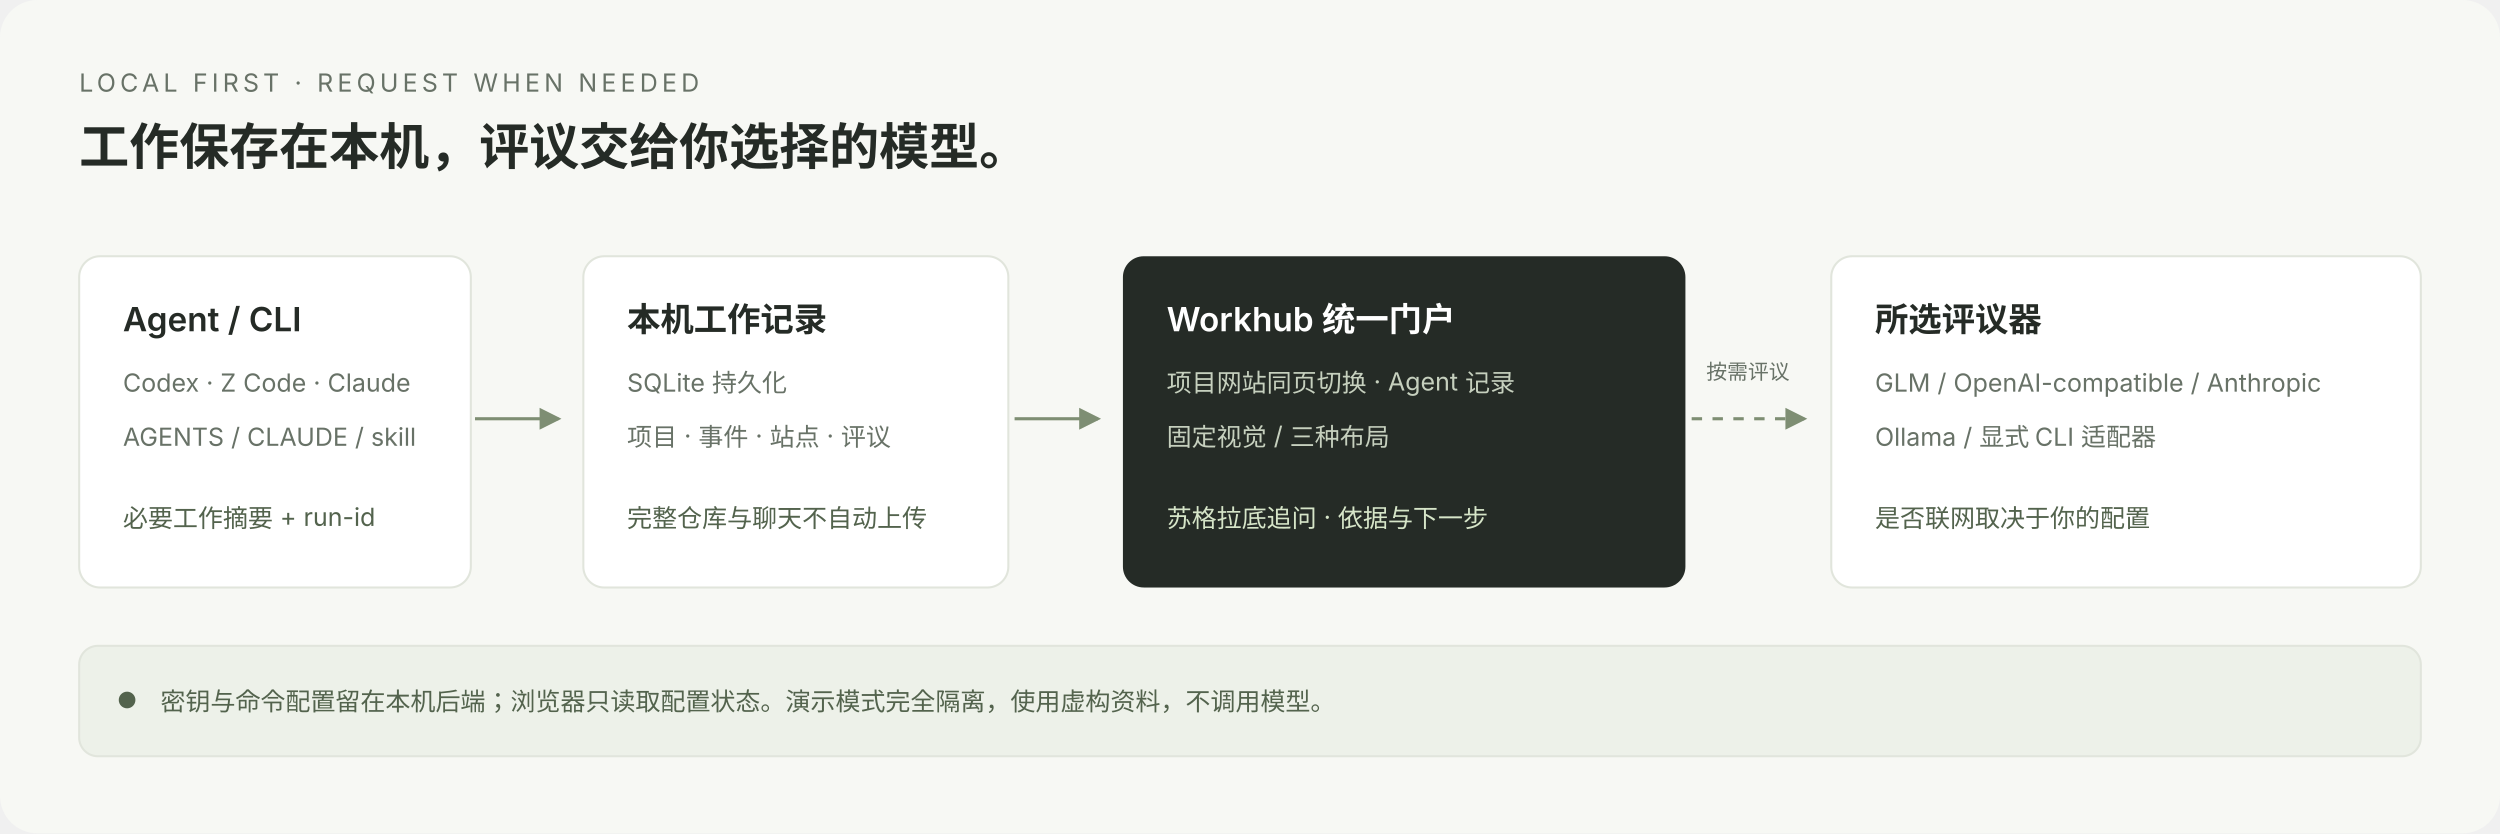
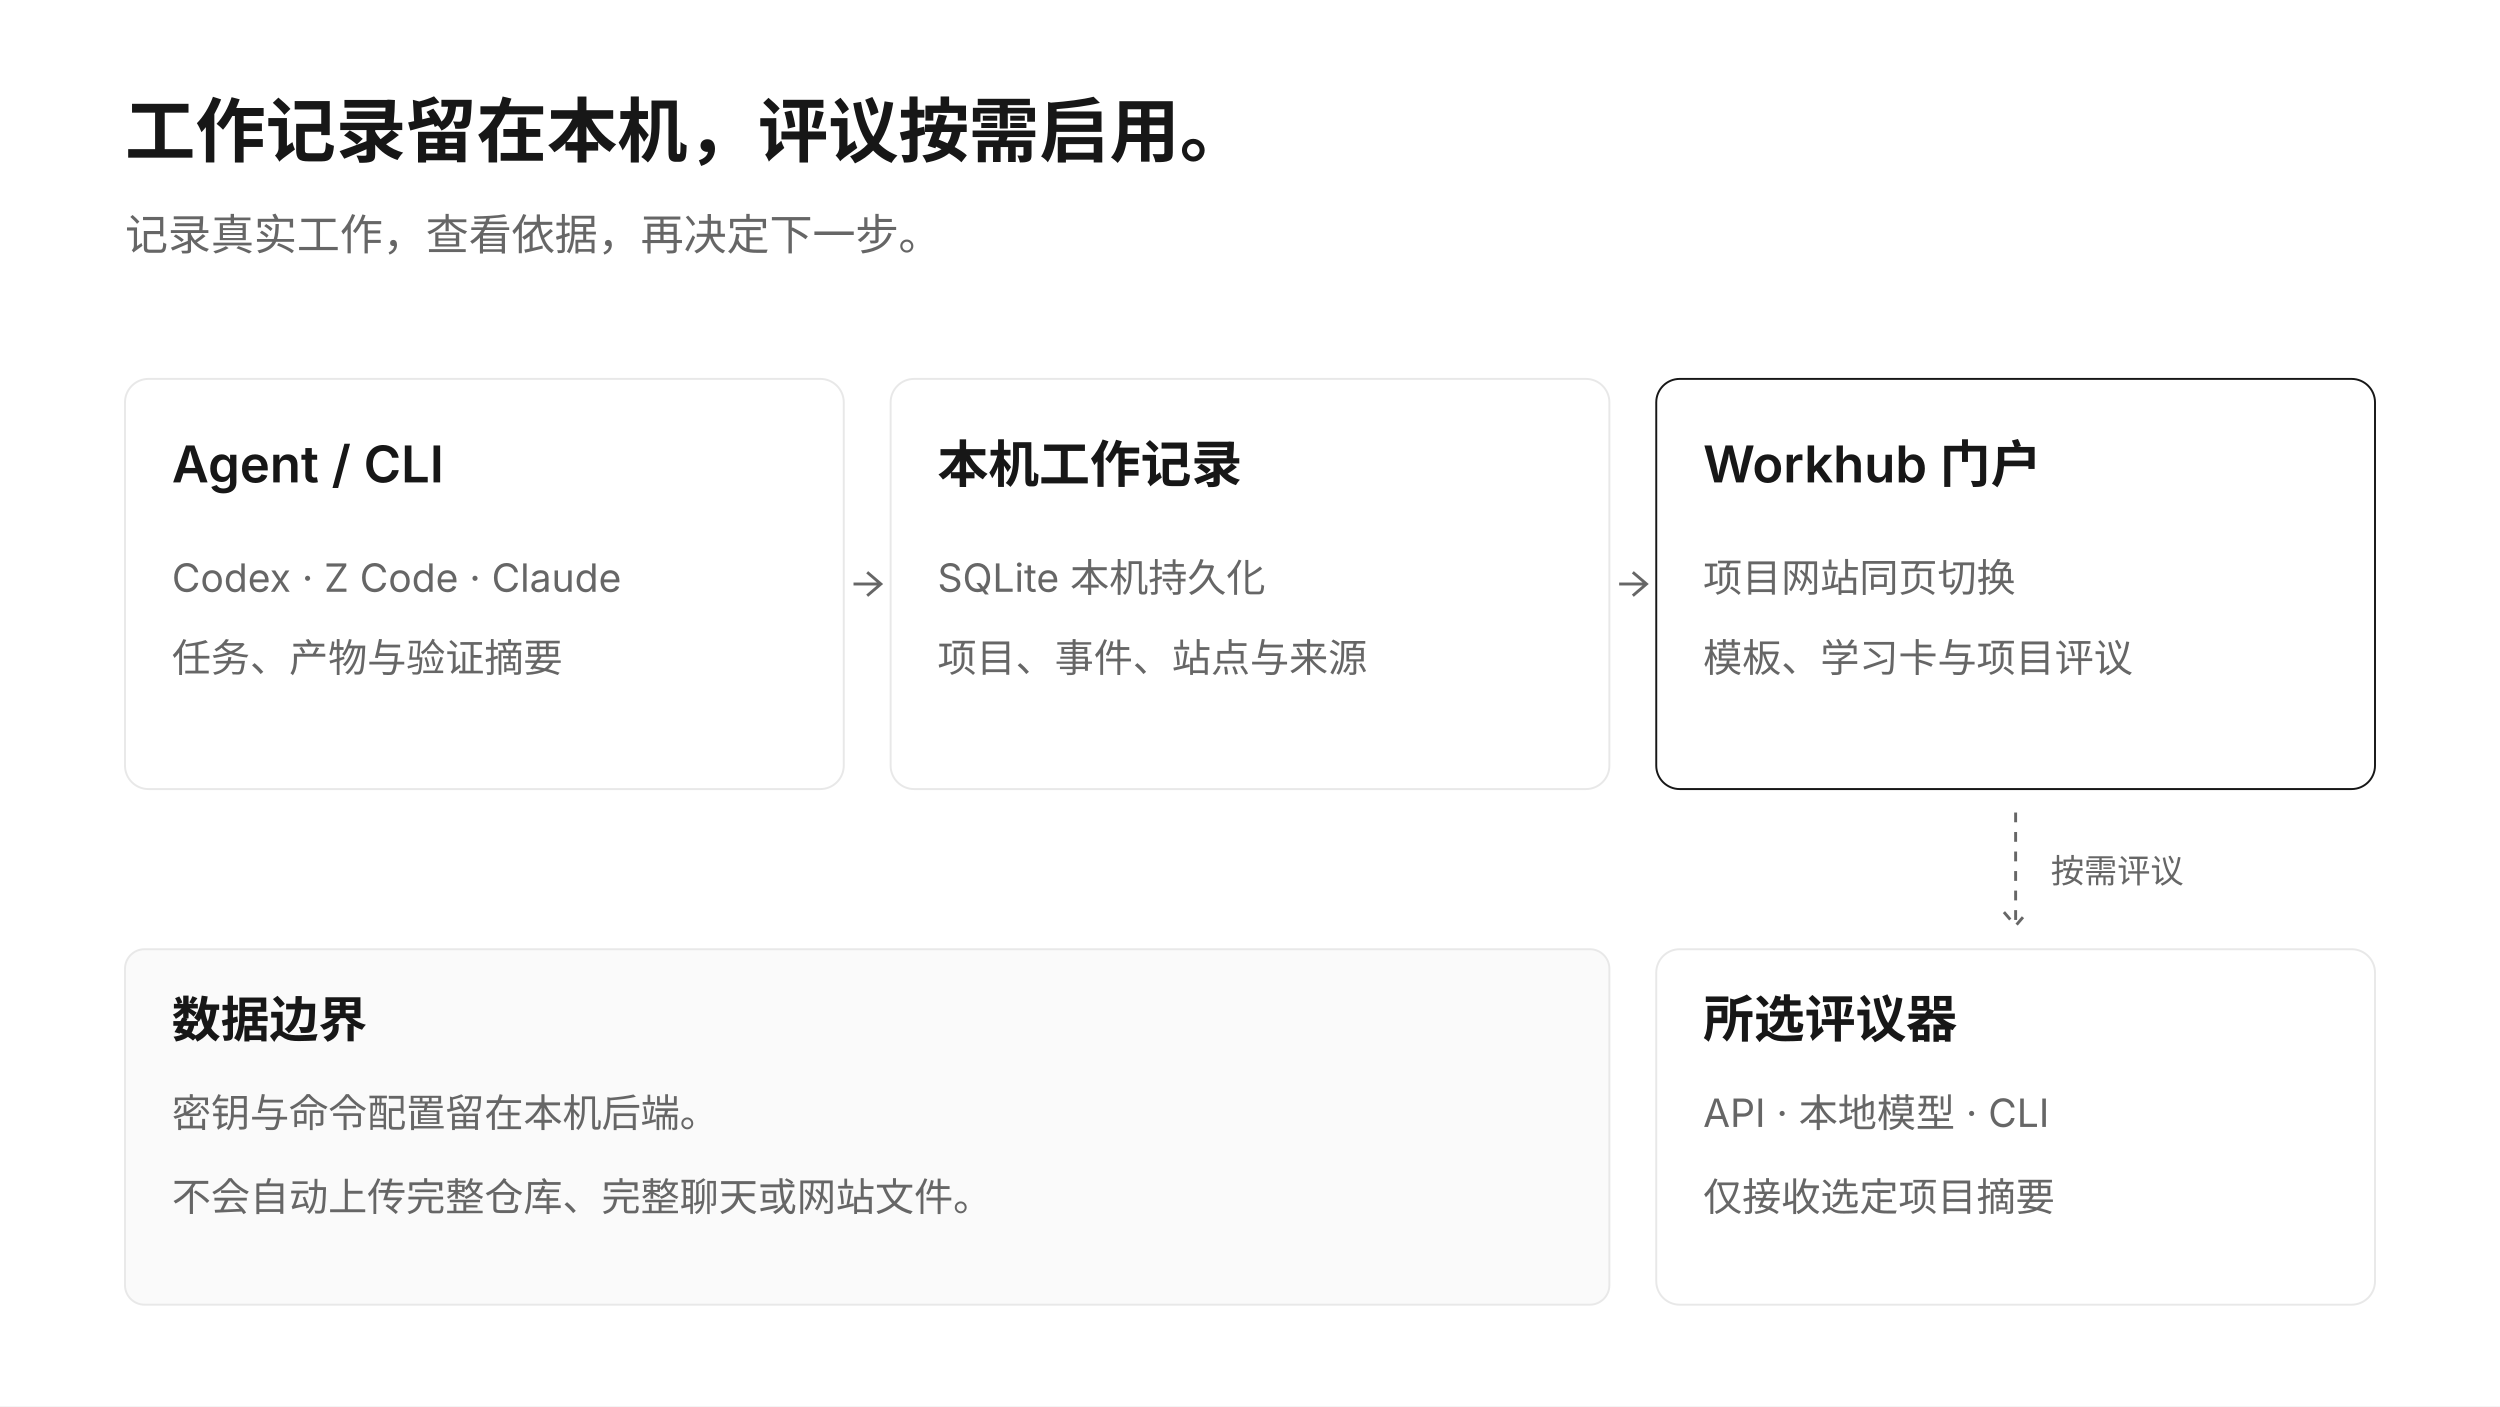
- <svg xmlns="http://www.w3.org/2000/svg" width="1200" height="400" viewBox="0 0 1200 400" role="img" aria-labelledby="title description">
-   <defs>
-     <marker id="arrow" markerWidth="7" markerHeight="7" refX="6" refY="3.5" orient="auto">
-       <path d="M0 0 7 3.5 0 7" fill="#7e8e73" />
-     </marker>
-   </defs>
-   <rect width="1200" height="400" rx="18" fill="#f7f8f4" />
-   <g font-family="-apple-system,BlinkMacSystemFont,'PingFang SC','Microsoft Yahei',sans-serif">
-     <text x="38" y="44" font-size="12" letter-spacing="2" fill="#687267">LOCAL FIRST · REQUEST WHEN NEEDED</text>
-     <text x="38" y="79" font-size="24" font-weight="600" fill="#252b26">工作保存在本机，评议交给你选择的模型。</text>
-     <rect x="38" y="123" width="188" height="159" rx="10" fill="#fff" stroke="#e1e5dc" />
-     <text x="59" y="159" font-size="16" font-weight="600" fill="#252b26">Agent / CLI</text>
-     <text x="59" y="188" font-size="12" fill="#687267">Codex · Z Code · Claude</text>
-     <text x="59" y="214" font-size="12" fill="#687267">AGENTS / CLAUDE / skill</text>
-     <text x="59" y="253" font-size="12" fill="#53634d">必要工作摘要 + run-id</text>
-     <path d="M228 201H268" stroke="#7e8e73" stroke-width="1.5" marker-end="url(#arrow)" />
-     <rect x="280" y="123" width="204" height="159" rx="10" fill="#fff" stroke="#e1e5dc" />
-     <text x="301" y="159" font-size="16" font-weight="600" fill="#252b26">本机工作记录</text>
-     <text x="301" y="188" font-size="12" fill="#687267">SQLite 持久化</text>
-     <text x="301" y="214" font-size="12" fill="#687267">项目 · 事件 · 站点 · 评议</text>
-     <text x="301" y="253" font-size="12" fill="#53634d">完整仓库与聊天不自动上传</text>
-     <path d="M487 201H527" stroke="#7e8e73" stroke-width="1.5" marker-end="url(#arrow)" />
-     <rect x="539" y="123" width="270" height="159" rx="10" fill="#252b26" />
-     <text x="560" y="159" font-size="16" font-weight="600" fill="#fff">Workhub 统一门户</text>
-     <text x="560" y="188" font-size="12" fill="#c6d0be">项目网站同页切换 · Agent 记录</text>
-     <text x="560" y="214" font-size="12" fill="#c6d0be">固定视觉 / 三种布局</text>
-     <text x="560" y="253" font-size="12" fill="#d6e5c8">苏格拉底追问 · 依据与下一步</text>
-     <path d="M812 201H866" stroke="#7e8e73" stroke-width="1.5" stroke-dasharray="5 5" marker-end="url(#arrow)" />
-     <text x="819" y="182" font-size="10" fill="#687267">按需评议</text>
-     <rect x="879" y="123" width="283" height="159" rx="10" fill="#fff" stroke="#e1e5dc" />
-     <text x="900" y="159" font-size="16" font-weight="600" fill="#252b26">所选评议器</text>
-     <text x="900" y="188" font-size="12" fill="#687267">GLM / OpenAI-compatible / Anthropic</text>
-     <text x="900" y="214" font-size="12" fill="#687267">Ollama / 显式 CLI 适配器</text>
-     <text x="900" y="253" font-size="12" fill="#53634d">是否联网取决于你的配置</text>
-     <rect x="38" y="310" width="1124" height="53" rx="9" fill="#edf1e9" stroke="#e1e5dc" />
-     <circle cx="61" cy="336" r="4" fill="#53634d" />
-     <text x="77" y="341" font-size="12" fill="#53634d">密钥与命令配置留在本机后端；浏览器只读取配置状态。演示模式完全隔离，使用虚构资料，不调用模型。</text>
+ <svg xmlns="http://www.w3.org/2000/svg" width="1280" height="720" viewBox="0 0 1280 720" role="img" aria-labelledby="title desc">
+   <rect width="1280" height="720" fill="#ffffff" />
+   <g font-family="-apple-system,BlinkMacSystemFont,'Segoe UI','PingFang SC','Microsoft YaHei',sans-serif">
+     <text x="64" y="80" font-size="36" fill="#171717" font-weight="600">工作记录留在本机，评议按需启用。</text>
+     <text x="64" y="128" font-size="22" fill="#666666" font-weight="400">记录真实工作，查看依据，再决定下一步。</text>
+     <rect x="64" y="194" width="368" height="210" rx="12" fill="#ffffff" stroke="#e8e8e8" />
+     <text x="88" y="247" font-size="26" fill="#171717" font-weight="600">Agent / CLI</text>
+     <text x="88" y="303" font-size="20" fill="#666666" font-weight="400">Codex · Z Code · Claude</text>
+     <text x="88" y="344" font-size="20" fill="#666666" font-weight="400">任务、产物与验证摘要</text>
+     <path d="M437 299H451m-7-6 7 6-7 6" fill="none" stroke="#666666" stroke-width="1.5" />
+     <rect x="456" y="194" width="368" height="210" rx="12" fill="#ffffff" stroke="#e8e8e8" />
+     <text x="480" y="247" font-size="26" fill="#171717" font-weight="600">本机工作记录</text>
+     <text x="480" y="303" font-size="20" fill="#666666" font-weight="400">SQLite 本机持久化</text>
+     <text x="480" y="344" font-size="20" fill="#666666" font-weight="400">项目、事件、站点与来源</text>
+     <path d="M829 299H843m-7-6 7 6-7 6" fill="none" stroke="#666666" stroke-width="1.5" />
+     <rect x="848" y="194" width="368" height="210" rx="12" fill="#ffffff" stroke="#171717" />
+     <text x="872" y="247" font-size="26" fill="#171717" font-weight="600">Workhub 门户</text>
+     <text x="872" y="303" font-size="20" fill="#666666" font-weight="400">项目网站同页切换</text>
+     <text x="872" y="344" font-size="20" fill="#666666" font-weight="400">模板、学习卡与项目评议</text>
+     <path d="M1032 416V474m-6-7 6 7 6-7" fill="none" stroke="#666666" stroke-width="1.5" stroke-dasharray="5 5" />
+     <text x="1050" y="452" font-size="17" fill="#666666" font-weight="400">按需评议</text>
+     <rect x="64" y="486" width="760" height="182" rx="10" fill="#fafafa" stroke="#e8e8e8" />
+     <text x="88" y="531" font-size="25" fill="#171717" font-weight="600">数据边界</text>
+     <text x="88" y="577" font-size="20" fill="#666666" font-weight="400">密钥与命令配置留在本机后端。</text>
+     <text x="88" y="620" font-size="20" fill="#666666" font-weight="400">不会自动上传完整仓库、完整聊天或网站文件。</text>
+     <rect x="848" y="486" width="368" height="182" rx="12" fill="#ffffff" stroke="#e8e8e8" />
+     <text x="872" y="531" font-size="26" fill="#171717" font-weight="600">所选评议器</text>
+     <text x="872" y="577" font-size="20" fill="#666666" font-weight="400">API · 本地模型 · CLI</text>
+     <text x="872" y="620" font-size="20" fill="#666666" font-weight="400">仅接收选定项目摘要</text>
  </g>
</svg>
